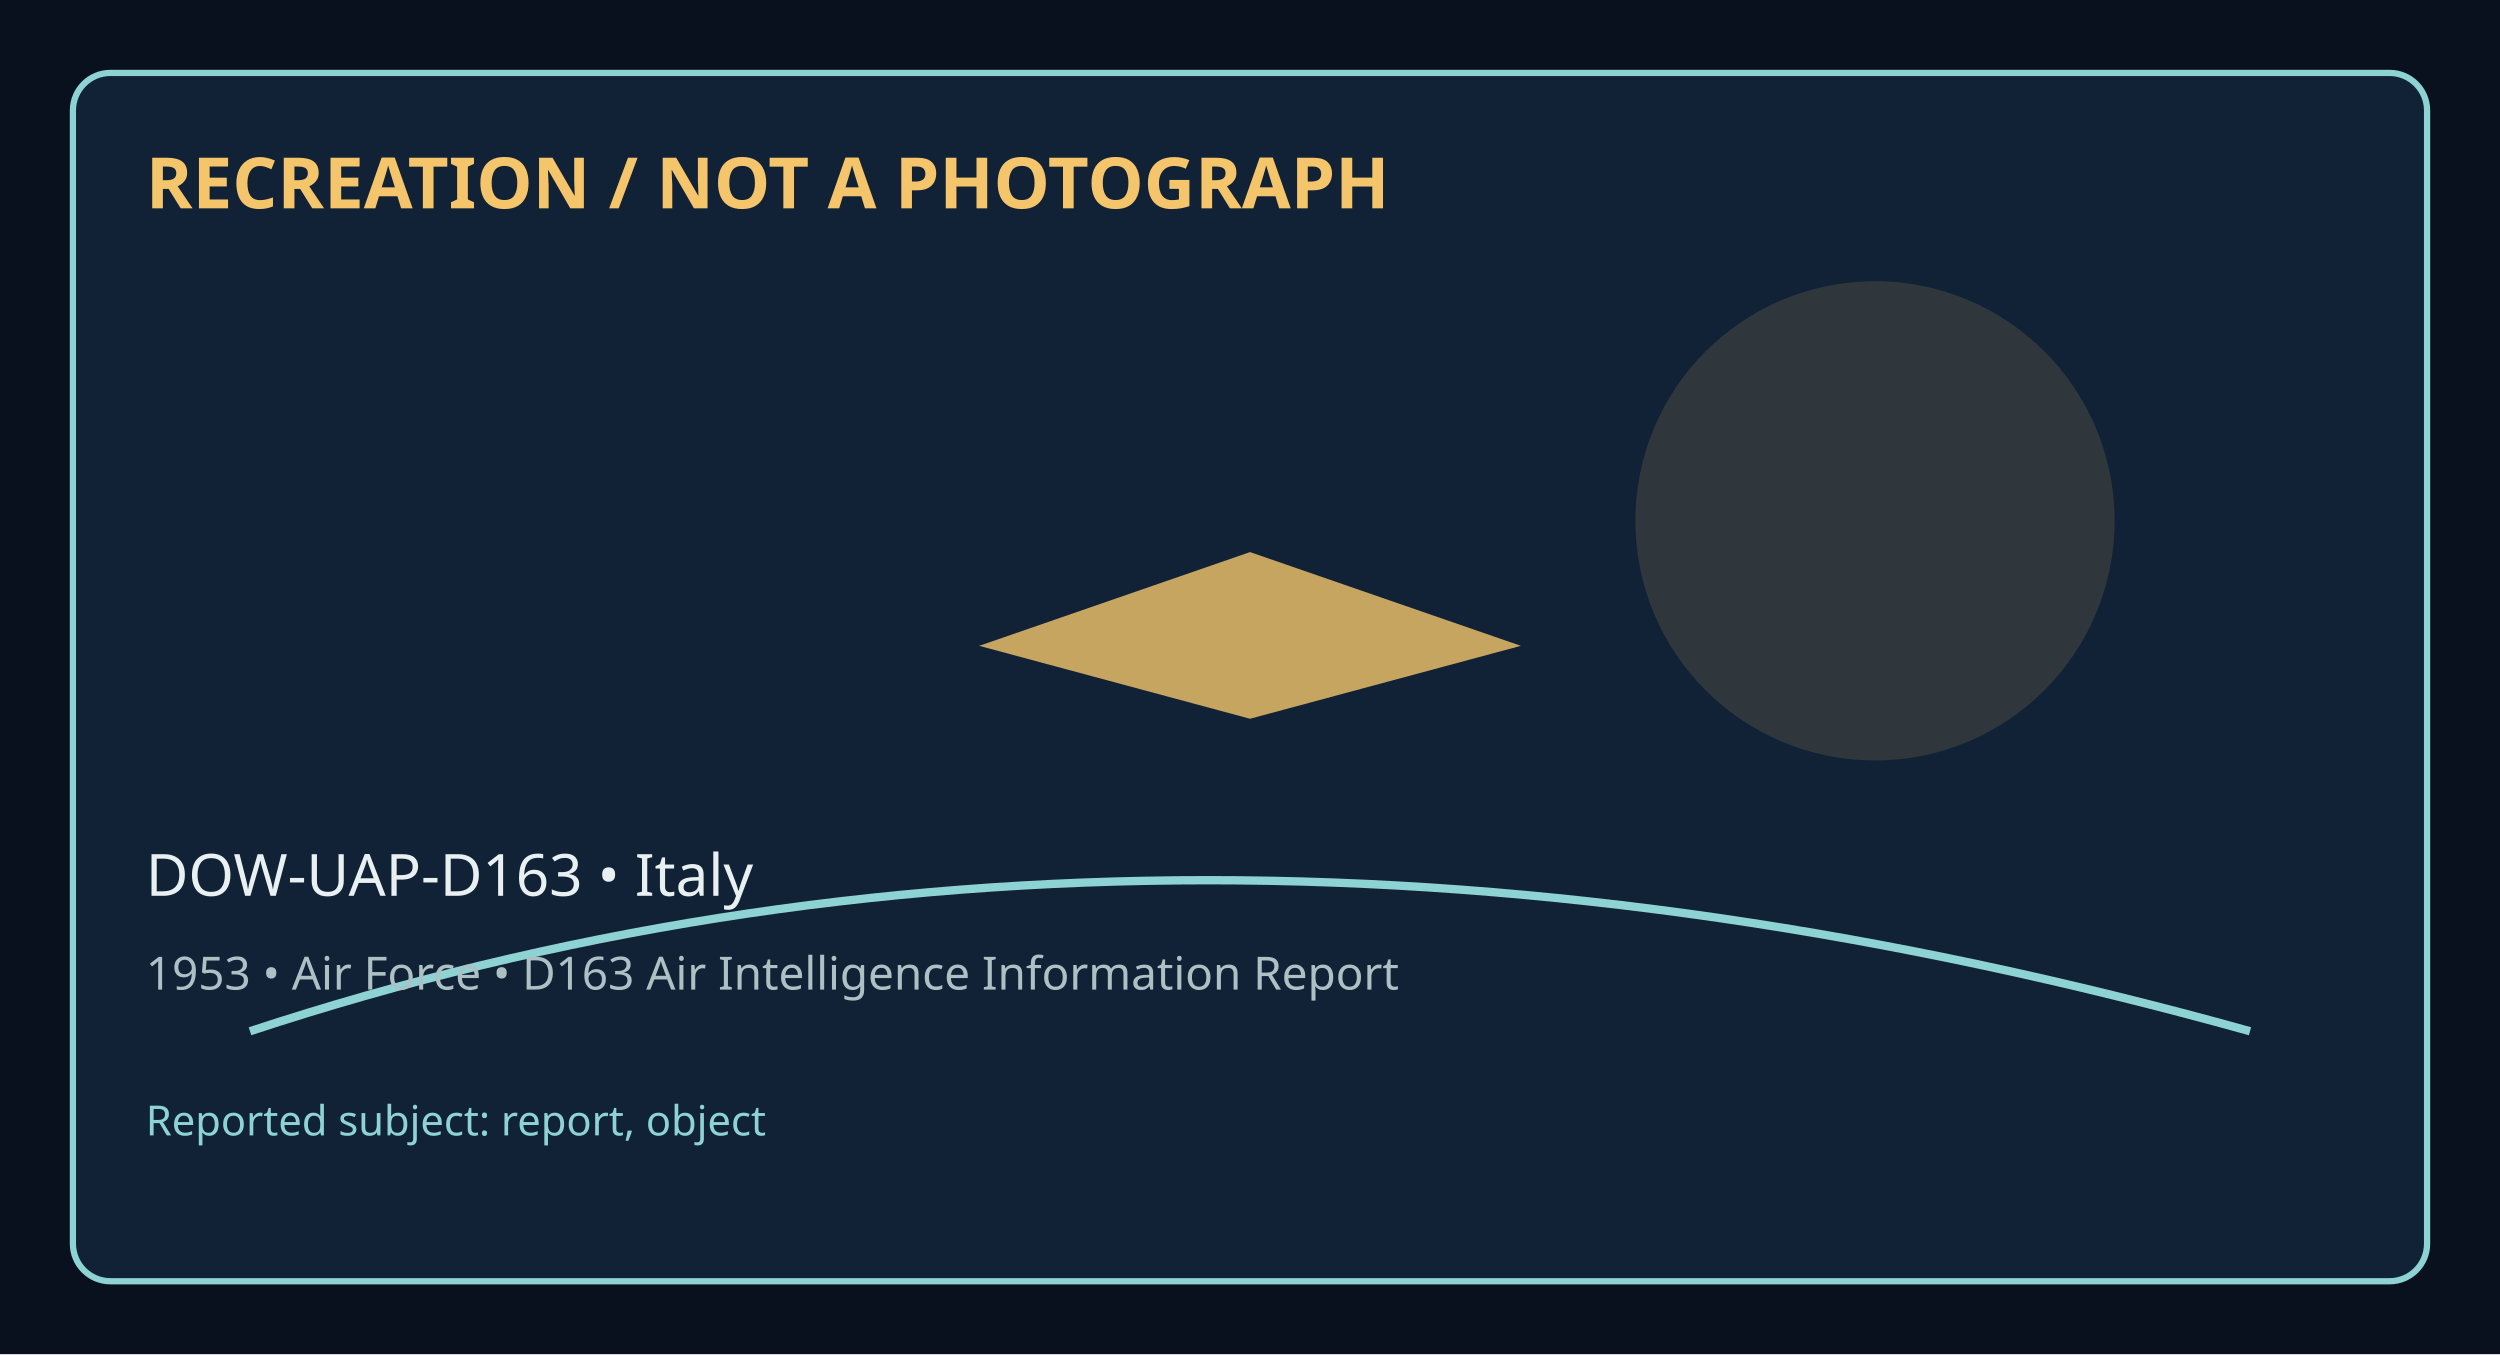
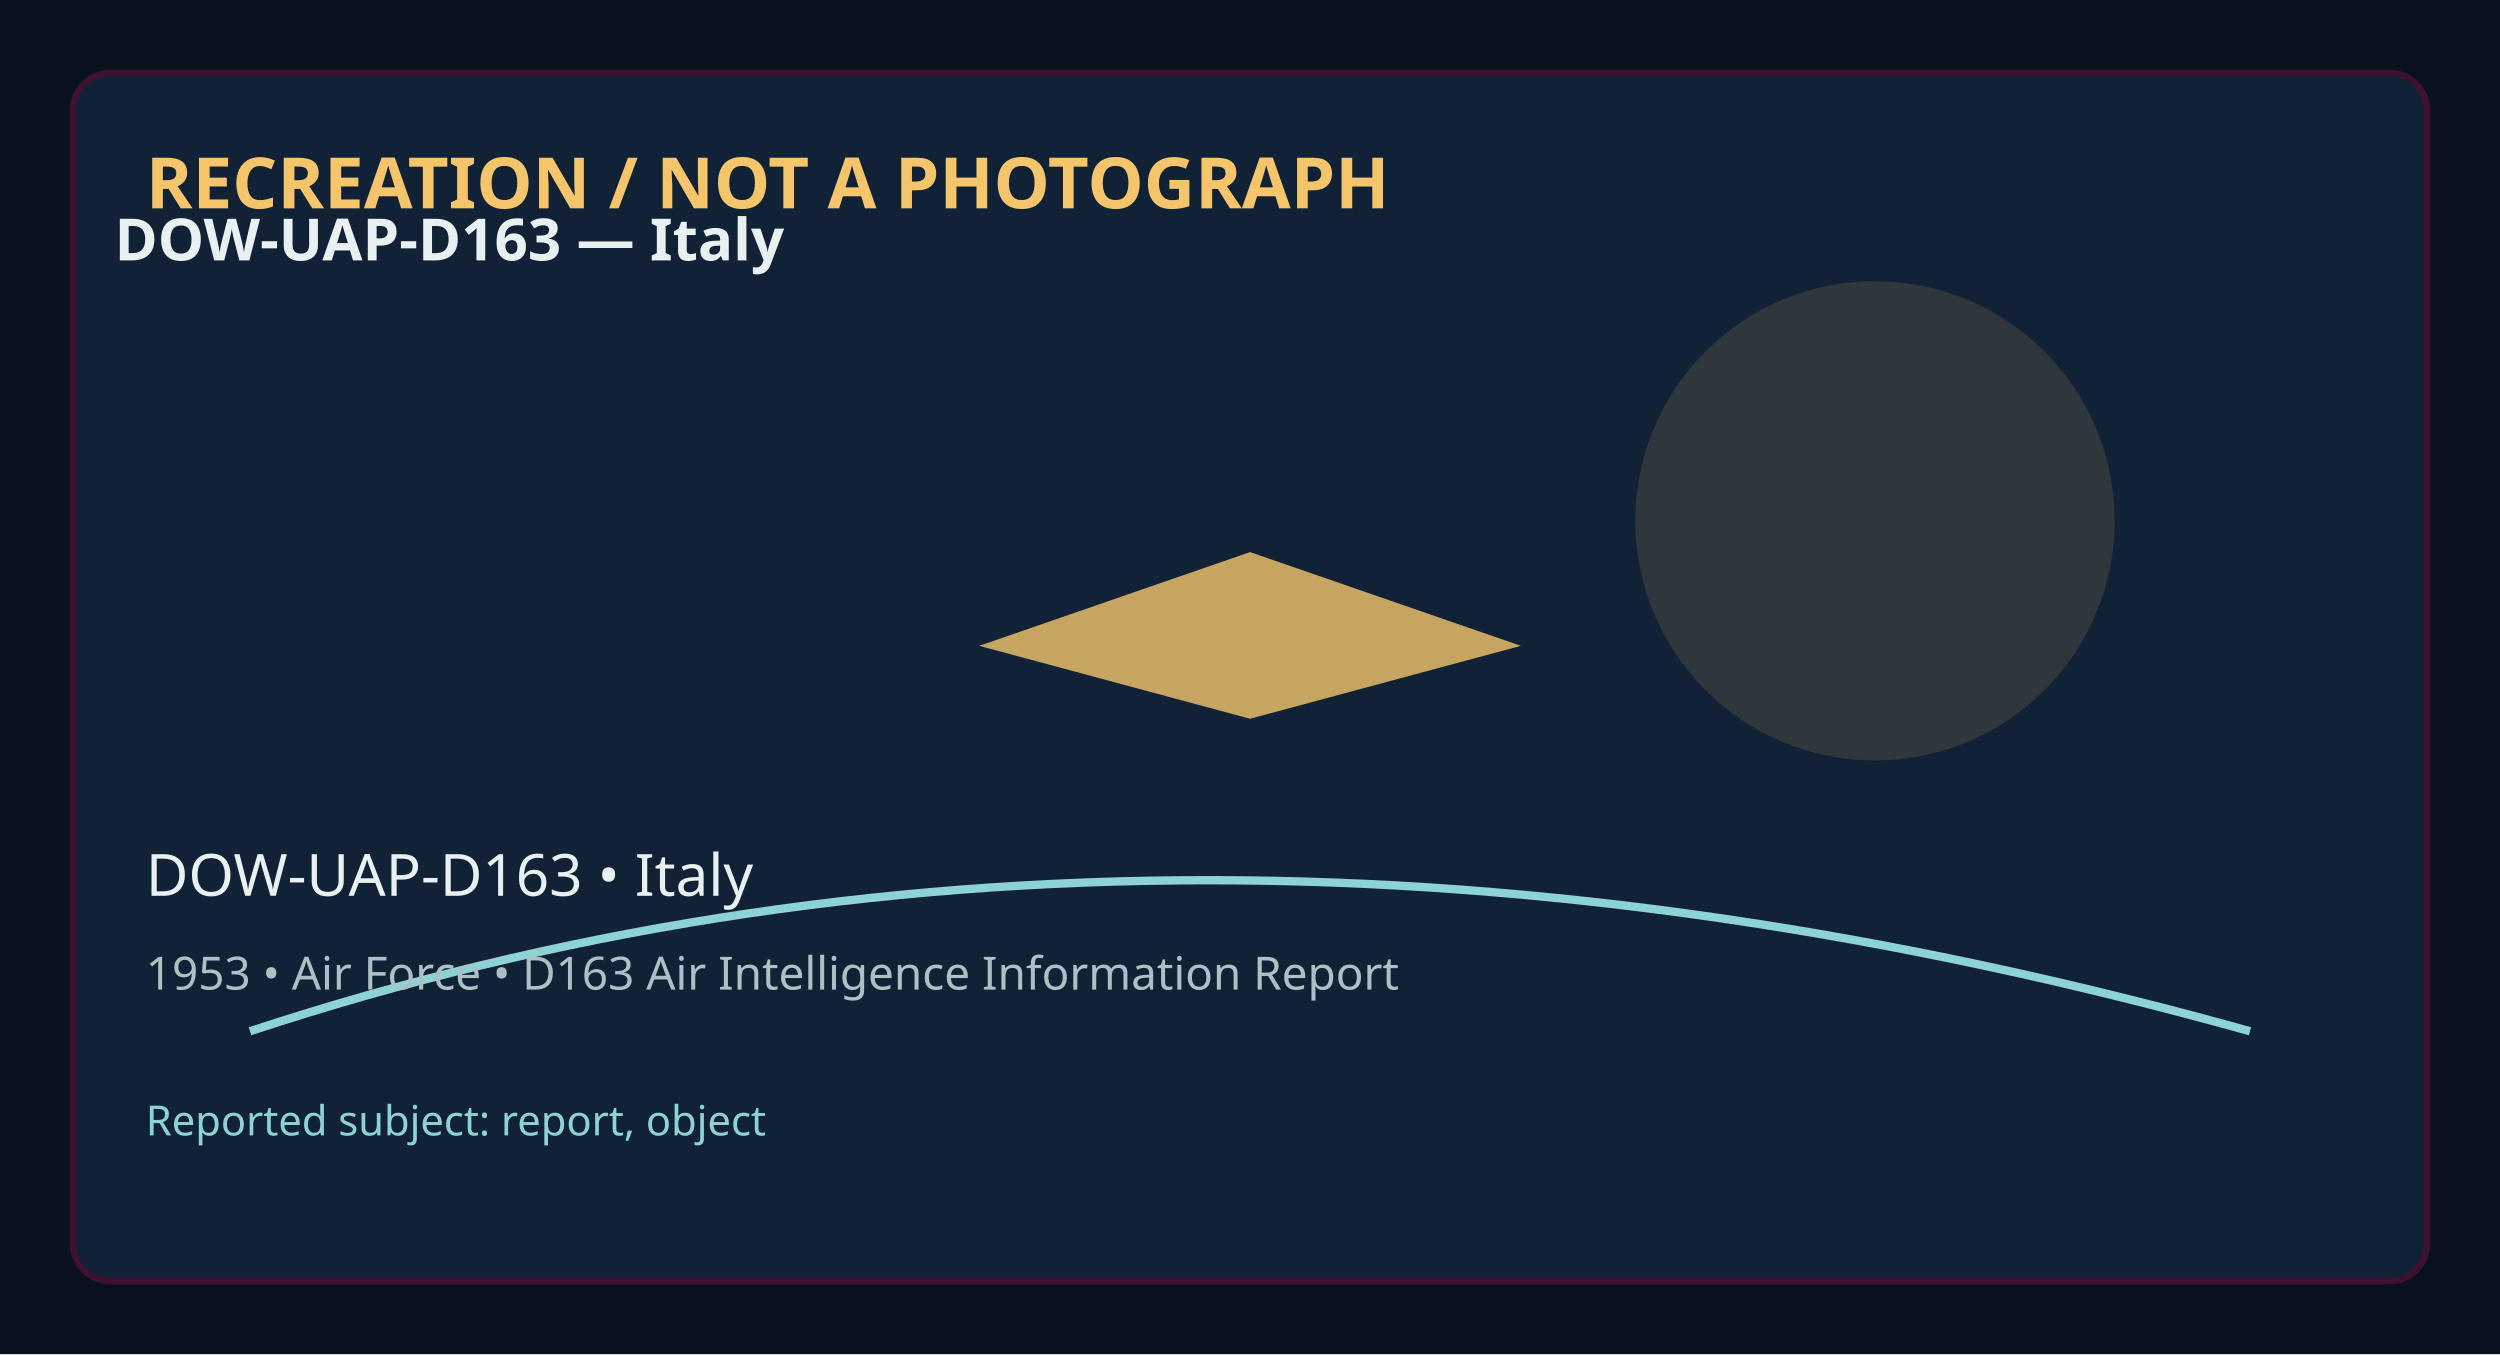
<svg xmlns="http://www.w3.org/2000/svg" viewBox="0 0 1200 650">
  <rect width="1200" height="650" fill="#08111d" />
-   <rect x="35" y="35" width="1130" height="580" rx="18" fill="#112236" stroke="#8ed3d4" stroke-width="3" />
+   <rect x="35" y="35" width="1130" height="580" rx="18" fill="#112236" stroke="#401031" stroke-width="3" />
  <circle cx="900" cy="250" r="115" fill="#f4c56b" opacity=".13" />
  <path d="M120 495 Q560 350 1080 495" fill="none" stroke="#8ed3d4" stroke-width="4" />
  <path d="M470 310 L600 265 L730 310 L600 345 Z" fill="#f4c56b" opacity=".8" />
  <text x="70" y="100" fill="#f4c56b" font-family="sans-serif" font-size="34" font-weight="700">RECREATION / NOT A PHOTOGRAPH</text>
  <text x="70" y="430" fill="#e8f0f2" font-family="sans-serif" font-size="28">DOW-UAP-D163 • Italy</text>
  <text x="70" y="475" fill="#adc1c5" font-family="sans-serif" font-size="22">1953 • Air Force • D163 Air Intelligence Information Report</text>
  <text x="70" y="545" fill="#8ed3d4" font-family="sans-serif" font-size="20">Reported subject: report, object</text>
+   <text x="55" y="125" fill="#e8f0f2" font-family="sans-serif" font-size="28" font-weight="700">DOW-UAP-D163 — Italy</text>
</svg>
